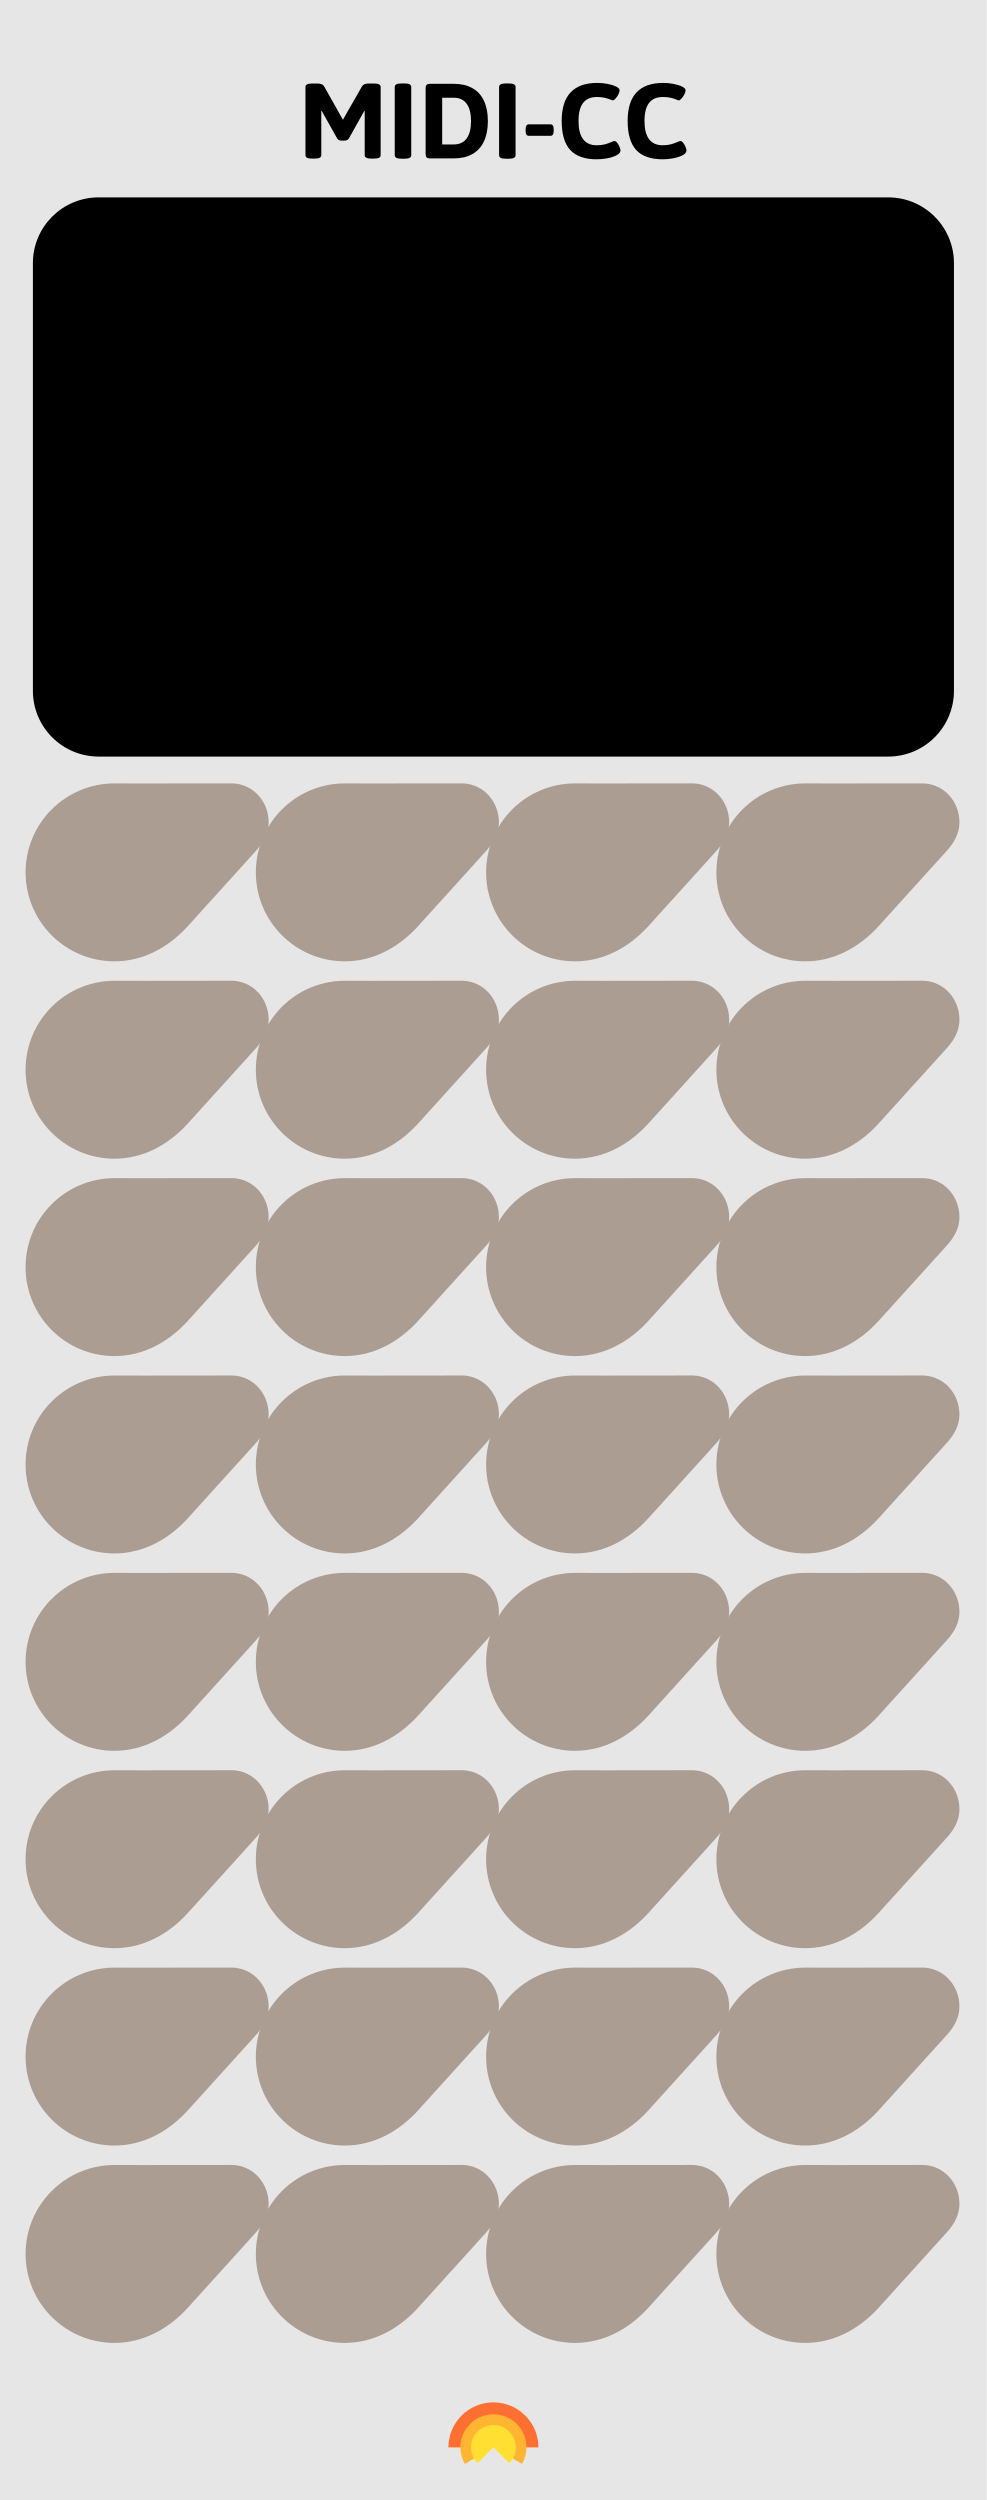
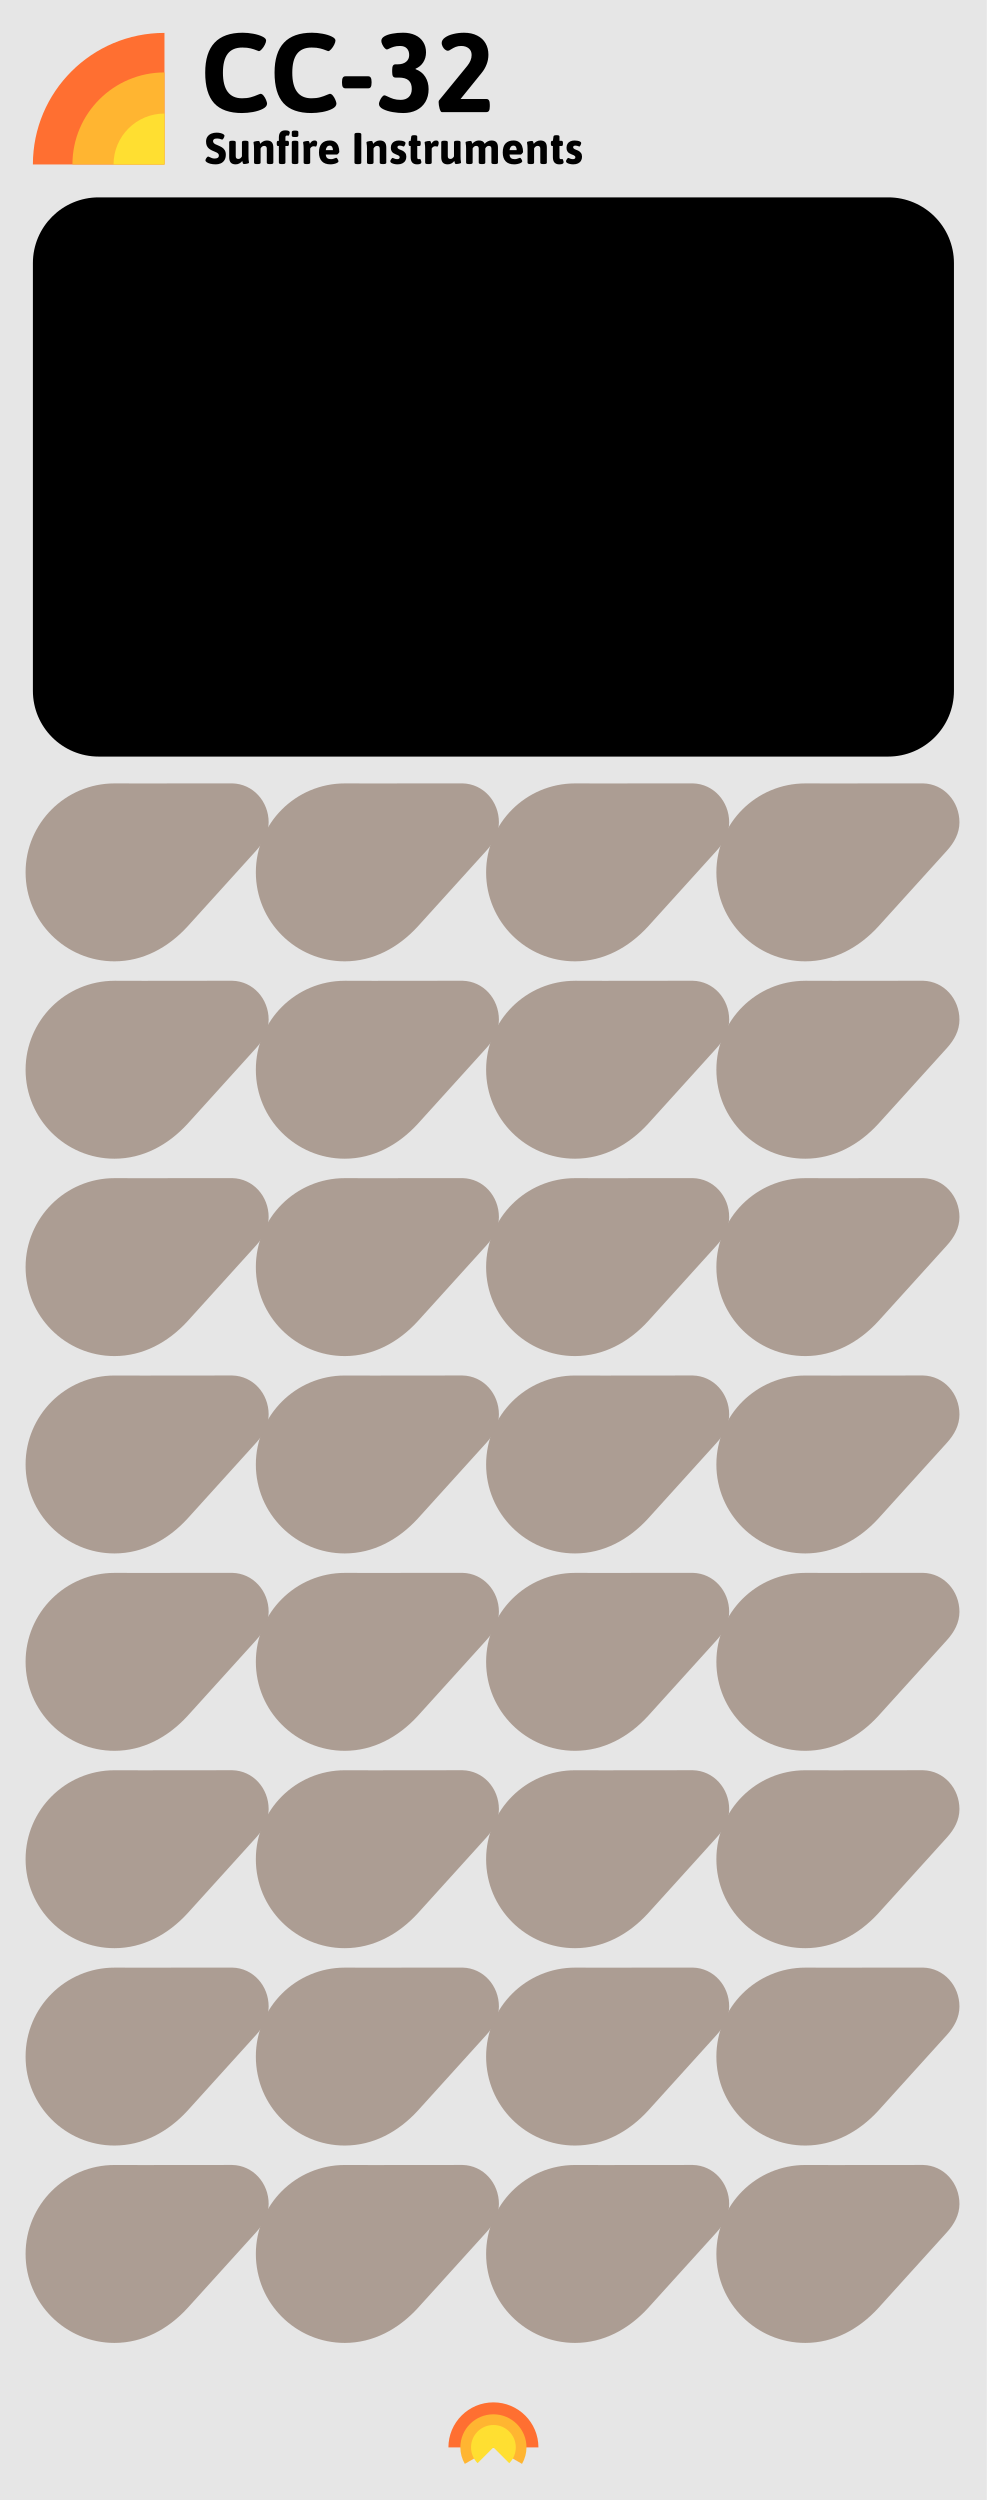
<svg xmlns="http://www.w3.org/2000/svg" width="150" height="380" viewBox="0 0 150 380" version="1.1" id="svg384">
  <defs id="defs378" />
  <g id="layer1" transform="translate(0,-196.4583)">
    <path id="path3831" d="m 0,196.458 h 150 v 380 H 0 Z m 0,0" style="fill:#e6e6e6;fill-opacity:1;fill-rule:nonzero;stroke:none;stroke-width:1.045" />
  </g>
  <g id="layer2">
-     <g aria-label="MIDI-CC" transform="translate(0,-8.08122)" style="font-style:normal;font-variant:normal;font-weight:normal;font-stretch:normal;font-size:40px;line-height:1.25;font-family:Jaldi;-inkscape-font-specification:Jaldi;text-align:center;letter-spacing:0px;word-spacing:0px;text-anchor:middle;fill:#000000;fill-opacity:1;stroke:none" id="flowRoot93">
-       <path d="m 47.405,32.187 q -0.975,0 -0.975,-0.51 V 21.304 q 0,-0.264 0.237,-0.392 0.237,-0.137 0.738,-0.137 h 0.857 q 0.775,0 1.012,0.447 l 2.725,4.84 0.137,0.237 0.137,-0.283 2.743,-4.794 q 0.246,-0.447 1.021,-0.447 h 0.848 q 0.975,0 0.975,0.529 v 10.372 q 0,0.51 -0.975,0.51 h -0.474 q -0.975,0 -0.975,-0.51 V 24.959 l -0.064,-0.018 -2.352,4.202 q -0.21,0.31 -0.647,0.31 h -0.465 q -0.228,0 -0.383,-0.073 -0.155,-0.082 -0.264,-0.237 l -2.361,-4.202 -0.064,0.018 v 6.717 q 0,0.51 -0.966,0.51 z" style="font-size:18.667px" id="path941" />
-       <path d="m 60.977,32.205 q -0.492,0 -0.738,-0.137 -0.237,-0.137 -0.237,-0.392 V 21.304 q 0,-0.538 0.975,-0.538 h 0.565 q 0.501,0 0.729,0.137 0.237,0.137 0.237,0.401 v 10.372 q 0,0.529 -0.966,0.529 z" style="font-size:18.667px" id="path943" />
-       <path d="m 65.342,32.16 q -0.337,0 -0.492,-0.155 -0.155,-0.155 -0.155,-0.492 V 21.459 q 0,-0.337 0.155,-0.483 0.155,-0.155 0.492,-0.155 h 3.628 q 1.668,0 2.826,0.656 1.167,0.647 1.759,1.914 0.602,1.267 0.602,3.09 0,1.832 -0.602,3.099 -0.592,1.267 -1.759,1.923 -1.158,0.656 -2.826,0.656 z m 3.628,-2.124 q 1.294,0 1.96,-0.902 0.665,-0.911 0.665,-2.652 0,-1.732 -0.665,-2.634 -0.665,-0.911 -1.96,-0.911 h -1.759 v 7.1 z" style="font-size:18.667px" id="path945" />
-       <path d="m 76.836,32.205 q -0.492,0 -0.738,-0.137 -0.237,-0.137 -0.237,-0.392 V 21.304 q 0,-0.538 0.975,-0.538 h 0.565 q 0.501,0 0.729,0.137 0.237,0.137 0.237,0.401 v 10.372 q 0,0.529 -0.966,0.529 z" style="font-size:18.667px" id="path947" />
-       <path d="m 80.382,28.724 q -0.255,0 -0.374,-0.191 -0.118,-0.191 -0.118,-0.62 V 27.803 q 0,-0.428 0.118,-0.62 0.118,-0.201 0.374,-0.201 h 3.299 q 0.255,0 0.365,0.201 0.118,0.191 0.118,0.62 v 0.109 q 0,0.428 -0.118,0.62 -0.109,0.191 -0.365,0.191 z" style="font-size:18.667px" id="path949" />
-       <path d="m 90.708,32.296 q -2.734,0 -4.038,-1.422 -1.294,-1.422 -1.294,-4.421 0,-5.77 5.414,-5.77 0.738,0 1.531,0.146 0.793,0.146 1.322,0.41 0.538,0.255 0.538,0.574 0,0.228 -0.182,0.602 -0.182,0.365 -0.438,0.647 -0.246,0.283 -0.438,0.283 -0.046,0 -0.246,-0.091 -0.438,-0.182 -0.921,-0.301 -0.474,-0.128 -1.212,-0.128 -1.431,0 -2.124,0.911 -0.684,0.902 -0.684,2.734 0,1.832 0.693,2.762 0.693,0.93 2.078,0.93 0.72,0 1.249,-0.146 0.538,-0.146 1.048,-0.374 0.027,-0.009 0.164,-0.064 0.137,-0.064 0.201,-0.064 0.237,0 0.456,0.283 0.219,0.273 0.355,0.629 0.137,0.346 0.137,0.501 0,0.447 -0.602,0.757 -0.592,0.31 -1.44,0.465 -0.839,0.146 -1.568,0.146 z" style="font-size:18.667px" id="path951" />
-       <path d="m 100.734,32.296 q -2.734,0 -4.038,-1.422 -1.294,-1.422 -1.294,-4.421 0,-5.77 5.414,-5.77 0.738,0 1.531,0.146 0.793,0.146 1.322,0.41 0.538,0.255 0.538,0.574 0,0.228 -0.182,0.602 -0.182,0.365 -0.438,0.647 -0.246,0.283 -0.438,0.283 -0.046,0 -0.246,-0.091 -0.438,-0.182 -0.921,-0.301 -0.474,-0.128 -1.212,-0.128 -1.431,0 -2.124,0.911 -0.684,0.902 -0.684,2.734 0,1.832 0.693,2.762 0.693,0.93 2.078,0.93 0.72,0 1.249,-0.146 0.538,-0.146 1.048,-0.374 0.027,-0.009 0.164,-0.064 0.137,-0.064 0.201,-0.064 0.237,0 0.456,0.283 0.219,0.273 0.355,0.629 0.137,0.346 0.137,0.501 0,0.447 -0.602,0.757 -0.592,0.31 -1.44,0.465 -0.839,0.146 -1.568,0.146 z" style="font-size:18.667px" id="path953" />
-     </g>
+     <path style="fill:#ff6f31;fill-opacity:1;stroke:none;stroke-width:2;stroke-linejoin:miter;stroke-miterlimit:4;stroke-dasharray:none;stroke-opacity:1" d="M 25,5 A 20,20 0 0 0 5,25 h 20 z" id="rect2223" />
    <g id="g6075" transform="matrix(0.6840482,0,0,0.6840482,23.69638,122.3224)">
      <path id="path5897" d="M 75,355 A 10,10 0 0 0 65,365 H 85 A 10,10 0 0 0 75,355 Z" style="fill:#ff6f31;fill-opacity:1" />
      <path id="circle5902" d="M 75,357.652 A 7.348,7.348 0 0 0 67.652,365 a 7.348,7.348 0 0 0 0.992,3.67 L 75,365 l 6.354,3.668 A 7.348,7.348 0 0 0 82.348,365 7.348,7.348 0 0 0 75,357.652 Z" style="fill:#ffb531;fill-opacity:1;stroke-width:0.735" />
      <path id="circle5904" d="M 75,360.027 A 4.973,4.973 0 0 0 70.027,365 a 4.973,4.973 0 0 0 1.457,3.516 L 75,365 l 3.516,3.516 A 4.973,4.973 0 0 0 79.973,365 4.973,4.973 0 0 0 75,360.027 Z" style="fill:#ffdf31;fill-opacity:1;stroke-width:0.497" />
+     </g>
+     <path style="fill:#ffb531;fill-opacity:1;stroke:none;stroke-width:1.399;stroke-linejoin:miter;stroke-miterlimit:4;stroke-dasharray:1.399, 1.399;stroke-dashoffset:0;stroke-opacity:1" d="M 25,11.01 A 13.99,13.99 0 0 0 11.01,25 H 25 Z" id="circle2554" />
+     <path style="fill:#ffdf31;fill-opacity:1;stroke:none;stroke-width:2;stroke-linejoin:miter;stroke-miterlimit:4;stroke-dasharray:none;stroke-opacity:1" d="M 25,17.26 A 7.74,7.74 0 0 0 17.26,25 H 25 Z" id="rect2567" />
+     <g aria-label="CC-32 " transform="matrix(1.471852,0,0,1.471852,-12.62686,-7.99703)" style="font-style:normal;font-weight:normal;font-size:13.333px;line-height:1.25;font-family:sans-serif;letter-spacing:0px;word-spacing:0px;fill:#000000;fill-opacity:1;stroke:none" id="flowRoot2583">
+       <path d="m 33.579,17.108 q -1.953,0 -2.884,-1.016 -0.924,-1.016 -0.924,-3.158 0,-4.121 3.867,-4.121 0.527,0 1.094,0.104 0.566,0.104 0.944,0.293 0.384,0.182 0.384,0.41 0,0.163 -0.13,0.43 -0.13,0.26 -0.312,0.462 -0.176,0.202 -0.312,0.202 -0.033,0 -0.176,-0.065 -0.312,-0.13 -0.658,-0.215 -0.339,-0.091 -0.866,-0.091 -1.022,0 -1.517,0.651 -0.488,0.645 -0.488,1.953 0,1.309 0.495,1.973 0.495,0.664 1.484,0.664 0.514,0 0.892,-0.104 0.384,-0.104 0.749,-0.267 0.02,-0.006 0.117,-0.046 0.098,-0.046 0.143,-0.046 0.169,0 0.326,0.202 0.156,0.195 0.254,0.449 0.098,0.247 0.098,0.358 0,0.319 -0.43,0.54 -0.423,0.221 -1.029,0.332 -0.599,0.104 -1.12,0.104 z" style="font-style:normal;font-variant:normal;font-weight:normal;font-stretch:normal;font-size:13.333px;line-height:3px;font-family:Jaldi;-inkscape-font-specification:Jaldi" id="path2613" />
+       <path d="m 40.741,17.108 q -1.953,0 -2.884,-1.016 -0.924,-1.016 -0.924,-3.158 0,-4.121 3.867,-4.121 0.527,0 1.094,0.104 0.566,0.104 0.944,0.293 0.384,0.182 0.384,0.41 0,0.163 -0.13,0.43 -0.13,0.26 -0.312,0.462 -0.176,0.202 -0.312,0.202 -0.033,0 -0.176,-0.065 -0.312,-0.13 -0.658,-0.215 -0.339,-0.091 -0.866,-0.091 -1.022,0 -1.517,0.651 -0.488,0.645 -0.488,1.953 0,1.309 0.495,1.973 0.495,0.664 1.484,0.664 0.514,0 0.892,-0.104 0.384,-0.104 0.749,-0.267 0.02,-0.006 0.117,-0.046 0.098,-0.046 0.143,-0.046 0.169,0 0.326,0.202 0.156,0.195 0.254,0.449 0.098,0.247 0.098,0.358 0,0.319 -0.43,0.54 -0.423,0.221 -1.029,0.332 -0.599,0.104 -1.12,0.104 z" style="font-style:normal;font-variant:normal;font-weight:normal;font-stretch:normal;font-size:13.333px;line-height:3px;font-family:Jaldi;-inkscape-font-specification:Jaldi" id="path2615" />
+       <path d="m 44.25,14.556 q -0.182,0 -0.267,-0.137 -0.085,-0.137 -0.085,-0.443 v -0.078 q 0,-0.306 0.085,-0.443 0.085,-0.143 0.267,-0.143 h 2.357 q 0.182,0 0.26,0.143 0.085,0.137 0.085,0.443 v 0.078 q 0,0.306 -0.085,0.443 -0.078,0.137 -0.26,0.137 z" style="font-style:normal;font-variant:normal;font-weight:normal;font-stretch:normal;font-size:13.333px;line-height:3px;font-family:Jaldi;-inkscape-font-specification:Jaldi" id="path2617" />
+       <path d="m 50.227,17.108 q -0.501,0 -1.087,-0.098 -0.586,-0.098 -1.009,-0.312 -0.417,-0.215 -0.417,-0.54 0,-0.117 0.091,-0.332 0.091,-0.215 0.221,-0.378 0.137,-0.169 0.26,-0.169 0.078,0 0.299,0.111 0.312,0.156 0.632,0.26 0.326,0.098 0.742,0.098 0.521,0 0.833,-0.293 0.312,-0.299 0.312,-0.833 0,-0.586 -0.319,-0.879 -0.319,-0.299 -1.035,-0.299 h -0.326 q -0.182,0 -0.267,-0.137 -0.078,-0.137 -0.078,-0.436 V 12.655 q 0,-0.299 0.078,-0.436 0.085,-0.143 0.267,-0.143 h 0.221 q 0.553,0 0.872,-0.26 0.319,-0.26 0.319,-0.697 0,-0.436 -0.241,-0.684 -0.234,-0.254 -0.69,-0.254 -0.391,0 -0.638,0.078 -0.247,0.072 -0.488,0.189 -0.072,0.039 -0.137,0.065 -0.059,0.026 -0.104,0.026 -0.111,0 -0.247,-0.15 -0.137,-0.156 -0.234,-0.365 -0.098,-0.208 -0.098,-0.365 0,-0.28 0.312,-0.469 0.312,-0.189 0.82,-0.28 0.514,-0.098 1.113,-0.098 0.716,0 1.25,0.247 0.54,0.247 0.827,0.71 0.293,0.456 0.293,1.074 0,0.586 -0.293,1.035 -0.286,0.443 -0.788,0.651 v 0.046 q 0.671,0.254 1.009,0.801 0.339,0.54 0.339,1.27 0,0.755 -0.332,1.315 -0.332,0.553 -0.924,0.853 -0.592,0.293 -1.361,0.293 z" style="font-style:normal;font-variant:normal;font-weight:normal;font-stretch:normal;font-size:13.333px;line-height:3px;font-family:Jaldi;-inkscape-font-specification:Jaldi" id="path2619" />
+       <path d="m 54.204,17.01 q -0.124,0 -0.228,-0.365 -0.098,-0.365 -0.098,-0.658 0,-0.111 0.033,-0.176 l 2.93,-3.581 q 0.443,-0.553 0.443,-1.113 0,-0.449 -0.299,-0.69 -0.299,-0.247 -0.781,-0.247 -0.319,0 -0.566,0.098 -0.241,0.098 -0.495,0.26 -0.085,0.059 -0.163,0.098 -0.078,0.039 -0.13,0.039 -0.169,0 -0.326,-0.13 -0.15,-0.13 -0.241,-0.319 -0.091,-0.189 -0.091,-0.345 0,-0.326 0.339,-0.566 0.339,-0.247 0.866,-0.371 0.534,-0.13 1.1,-0.13 0.794,0 1.361,0.293 0.573,0.286 0.866,0.801 0.293,0.508 0.293,1.172 0,0.534 -0.189,1.009 -0.182,0.475 -0.514,0.879 l -2.174,2.689 h 2.669 q 0.182,0 0.267,0.143 0.085,0.137 0.085,0.436 v 0.195 q 0,0.299 -0.085,0.443 -0.085,0.137 -0.267,0.137 z" style="font-style:normal;font-variant:normal;font-weight:normal;font-stretch:normal;font-size:13.333px;line-height:3px;font-family:Jaldi;-inkscape-font-specification:Jaldi" id="path2621" />
+     </g>
+     <g aria-label="Sunfire Instruments" transform="matrix(0.726682,0,0,0.726682,12.00309,2.846058)" style="font-style:normal;font-weight:normal;font-size:13.333px;line-height:1.25;font-family:sans-serif;letter-spacing:0px;word-spacing:0px;fill:#000000;fill-opacity:1;stroke:none" id="flowRoot2605">
+       <path d="m 28.63,30.463 q -0.656,0 -1.156,-0.13 -0.495,-0.135 -0.76,-0.328 -0.26,-0.193 -0.26,-0.365 0,-0.135 0.099,-0.333 0.104,-0.198 0.245,-0.339 0.141,-0.146 0.234,-0.146 0.057,0 0.245,0.099 0.281,0.146 0.531,0.234 0.255,0.089 0.583,0.089 0.365,0 0.615,-0.141 0.255,-0.146 0.255,-0.505 0,-0.208 -0.13,-0.359 Q 29,28.088 28.797,27.984 28.594,27.88 28.245,27.739 L 27.833,27.562 Q 27.458,27.38 27.188,27.161 26.922,26.942 26.75,26.583 26.583,26.224 26.583,25.703 q 0,-0.635 0.312,-1.057 0.312,-0.422 0.812,-0.62 0.5,-0.198 1.073,-0.198 0.469,0 0.849,0.099 0.38,0.094 0.594,0.245 0.219,0.151 0.219,0.302 0,0.125 -0.083,0.323 -0.078,0.193 -0.198,0.339 -0.12,0.146 -0.224,0.146 -0.047,0 -0.167,-0.052 -0.193,-0.078 -0.391,-0.125 -0.193,-0.052 -0.474,-0.052 -0.484,0 -0.672,0.156 -0.188,0.151 -0.188,0.359 0,0.24 0.125,0.401 0.13,0.161 0.323,0.266 0.198,0.104 0.547,0.24 0.526,0.224 0.859,0.427 0.333,0.198 0.573,0.573 0.245,0.375 0.245,0.958 0,0.714 -0.302,1.172 -0.297,0.453 -0.771,0.656 -0.469,0.203 -1.016,0.203 z" style="font-style:normal;font-variant:normal;font-weight:normal;font-stretch:normal;font-size:10.667px;font-family:Jaldi;-inkscape-font-specification:Jaldi" id="path2671" />
+       <path d="m 32.786,30.463 q -0.698,0 -1.031,-0.365 -0.333,-0.37 -0.333,-1.141 V 25.817 q 0,-0.146 0.135,-0.219 0.135,-0.073 0.422,-0.073 h 0.255 q 0.286,0 0.422,0.073 0.135,0.073 0.135,0.219 v 2.932 q 0,0.286 0.13,0.432 0.13,0.146 0.427,0.146 0.255,0 0.443,-0.161 0.193,-0.167 0.297,-0.375 V 25.817 q 0,-0.146 0.135,-0.219 0.135,-0.073 0.422,-0.073 h 0.255 q 0.286,0 0.422,0.073 0.135,0.073 0.135,0.219 v 2.932 q 0,0.438 0.021,0.688 0.026,0.245 0.062,0.458 0.026,0.141 0.026,0.198 0,0.104 -0.193,0.172 -0.193,0.068 -0.443,0.099 -0.245,0.031 -0.396,0.031 -0.167,0 -0.24,-0.13 -0.068,-0.135 -0.109,-0.38 l -0.026,-0.13 q -0.219,0.297 -0.589,0.505 -0.365,0.203 -0.786,0.203 z" style="font-style:normal;font-variant:normal;font-weight:normal;font-stretch:normal;font-size:10.667px;font-family:Jaldi;-inkscape-font-specification:Jaldi" id="path2673" />
+       <path d="m 37.172,30.401 q -0.552,0 -0.552,-0.292 v -2.938 q 0,-0.667 -0.089,-1.109 -0.026,-0.141 -0.026,-0.198 0,-0.104 0.193,-0.167 0.198,-0.068 0.443,-0.099 0.25,-0.031 0.401,-0.031 0.161,0 0.224,0.12 0.068,0.12 0.12,0.349 l 0.031,0.135 Q 38.135,25.88 38.5,25.677 q 0.37,-0.208 0.792,-0.208 0.698,0 1.031,0.365 0.333,0.365 0.333,1.13 v 3.146 q 0,0.292 -0.562,0.292 h -0.255 q -0.552,0 -0.552,-0.292 v -2.938 q 0,-0.281 -0.135,-0.427 -0.13,-0.146 -0.427,-0.146 -0.25,0 -0.443,0.167 -0.193,0.167 -0.292,0.37 v 2.974 q 0,0.292 -0.562,0.292 z" style="font-style:normal;font-variant:normal;font-weight:normal;font-stretch:normal;font-size:10.667px;font-family:Jaldi;-inkscape-font-specification:Jaldi" id="path2675" />
+       <path d="m 42.365,30.401 q -0.552,0 -0.552,-0.292 v -3.484 h -0.167 q -0.146,0 -0.214,-0.109 -0.062,-0.109 -0.062,-0.354 v -0.156 q 0,-0.245 0.062,-0.354 0.068,-0.109 0.214,-0.109 h 0.167 V 24.849 q 0,-1.5 1.349,-1.5 0.927,0 0.927,0.453 0,0.057 -0.036,0.224 -0.036,0.167 -0.104,0.307 -0.062,0.135 -0.146,0.135 -0.042,0 -0.115,-0.016 -0.115,-0.021 -0.172,-0.021 -0.177,0 -0.255,0.094 -0.078,0.089 -0.078,0.302 v 0.714 h 0.464 q 0.146,0 0.208,0.109 0.068,0.109 0.068,0.354 v 0.156 q 0,0.245 -0.068,0.354 -0.062,0.109 -0.208,0.109 h -0.464 v 3.484 q 0,0.292 -0.552,0.292 z m 2.708,-5.656 q -0.292,0 -0.427,-0.073 -0.13,-0.073 -0.13,-0.224 v -0.745 q 0,-0.151 0.135,-0.224 0.135,-0.078 0.422,-0.078 h 0.26 q 0.286,0 0.417,0.078 0.135,0.073 0.135,0.224 v 0.745 q 0,0.151 -0.135,0.224 -0.13,0.073 -0.417,0.073 z m 0,5.656 q -0.557,0 -0.557,-0.292 V 25.817 q 0,-0.146 0.135,-0.219 0.135,-0.073 0.422,-0.073 h 0.26 q 0.286,0 0.417,0.073 0.135,0.073 0.135,0.219 v 4.292 q 0,0.292 -0.552,0.292 z" style="font-style:normal;font-variant:normal;font-weight:normal;font-stretch:normal;font-size:10.667px;font-family:Jaldi;-inkscape-font-specification:Jaldi" id="path2677" />
+       <path d="m 47.547,30.401 q -0.552,0 -0.552,-0.292 v -2.938 q 0,-0.667 -0.089,-1.109 -0.026,-0.141 -0.026,-0.198 0,-0.104 0.193,-0.167 0.198,-0.068 0.443,-0.099 0.25,-0.031 0.401,-0.031 0.161,0 0.224,0.12 0.068,0.12 0.12,0.349 l 0.031,0.135 q 0.177,-0.323 0.406,-0.51 0.234,-0.193 0.599,-0.193 0.302,0 0.417,0.156 0.115,0.151 0.115,0.344 0,0.104 -0.036,0.297 -0.036,0.188 -0.104,0.333 -0.068,0.146 -0.151,0.146 -0.057,0 -0.172,-0.031 -0.156,-0.042 -0.266,-0.042 -0.255,0 -0.448,0.146 -0.188,0.141 -0.286,0.318 v 2.974 q 0,0.292 -0.562,0.292 z" style="font-style:normal;font-variant:normal;font-weight:normal;font-stretch:normal;font-size:10.667px;font-family:Jaldi;-inkscape-font-specification:Jaldi" id="path2679" />
+       <path d="m 52.62,30.463 q -1.219,0 -1.818,-0.651 -0.599,-0.656 -0.599,-1.818 0,-1.307 0.599,-1.917 0.599,-0.609 1.651,-0.609 0.698,0 1.141,0.318 0.448,0.318 0.651,0.854 0.208,0.536 0.208,1.214 0,0.078 -0.094,0.208 -0.089,0.13 -0.203,0.234 -0.115,0.104 -0.177,0.104 h -2.359 q 0.047,0.531 0.312,0.755 0.271,0.219 0.75,0.219 0.26,0 0.469,-0.057 0.214,-0.062 0.453,-0.161 0.146,-0.068 0.198,-0.068 0.094,0 0.203,0.135 0.115,0.13 0.193,0.302 0.083,0.172 0.083,0.266 0,0.214 -0.292,0.365 -0.286,0.151 -0.682,0.229 -0.391,0.078 -0.688,0.078 z m 0.5,-2.974 q 0,-0.427 -0.167,-0.682 -0.167,-0.26 -0.5,-0.26 -0.688,0 -0.833,0.943 z" style="font-style:normal;font-variant:normal;font-weight:normal;font-stretch:normal;font-size:10.667px;font-family:Jaldi;-inkscape-font-specification:Jaldi" id="path2681" />
+       <path d="m 58.182,30.411 q -0.281,0 -0.422,-0.078 -0.135,-0.078 -0.135,-0.224 v -5.927 q 0,-0.307 0.557,-0.307 h 0.323 q 0.286,0 0.417,0.078 0.135,0.078 0.135,0.229 v 5.927 q 0,0.302 -0.552,0.302 z" style="font-style:normal;font-variant:normal;font-weight:normal;font-stretch:normal;font-size:10.667px;font-family:Jaldi;-inkscape-font-specification:Jaldi" id="path2683" />
+       <path d="m 60.797,30.401 q -0.552,0 -0.552,-0.292 v -2.938 q 0,-0.667 -0.089,-1.109 -0.026,-0.141 -0.026,-0.198 0,-0.104 0.193,-0.167 0.198,-0.068 0.443,-0.099 0.25,-0.031 0.401,-0.031 0.161,0 0.224,0.12 0.068,0.12 0.12,0.349 l 0.031,0.135 q 0.219,-0.292 0.583,-0.495 0.37,-0.208 0.792,-0.208 0.698,0 1.031,0.365 0.333,0.365 0.333,1.13 v 3.146 q 0,0.292 -0.562,0.292 h -0.255 q -0.552,0 -0.552,-0.292 v -2.938 q 0,-0.281 -0.135,-0.427 Q 62.646,26.599 62.349,26.599 q -0.25,0 -0.443,0.167 -0.193,0.167 -0.292,0.37 v 2.974 q 0,0.292 -0.562,0.292 z" style="font-style:normal;font-variant:normal;font-weight:normal;font-stretch:normal;font-size:10.667px;font-family:Jaldi;-inkscape-font-specification:Jaldi" id="path2685" />
+       <path d="m 66.656,30.463 q -0.359,0 -0.714,-0.078 -0.354,-0.078 -0.589,-0.224 -0.229,-0.146 -0.229,-0.333 0,-0.115 0.083,-0.286 0.083,-0.172 0.198,-0.297 0.12,-0.13 0.208,-0.13 0.047,0 0.203,0.073 0.182,0.083 0.349,0.135 0.167,0.052 0.38,0.052 0.266,0 0.401,-0.099 0.135,-0.099 0.135,-0.292 0,-0.146 -0.083,-0.24 -0.078,-0.099 -0.203,-0.161 -0.125,-0.062 -0.354,-0.151 l -0.151,-0.057 q -0.297,-0.115 -0.521,-0.26 -0.224,-0.146 -0.38,-0.422 -0.156,-0.281 -0.156,-0.708 0,-0.474 0.203,-0.812 0.208,-0.344 0.589,-0.521 0.38,-0.182 0.896,-0.182 0.297,0 0.62,0.057 0.323,0.057 0.542,0.177 0.224,0.12 0.224,0.302 0,0.104 -0.068,0.281 -0.062,0.177 -0.156,0.312 -0.094,0.135 -0.177,0.135 -0.026,0 -0.146,-0.047 -0.161,-0.068 -0.312,-0.104 -0.146,-0.042 -0.339,-0.042 -0.49,0 -0.49,0.323 0,0.146 0.089,0.25 0.094,0.104 0.229,0.172 0.135,0.068 0.38,0.161 0.281,0.115 0.349,0.146 0.365,0.182 0.583,0.484 0.224,0.297 0.224,0.797 0,0.474 -0.214,0.833 -0.214,0.359 -0.625,0.557 -0.411,0.198 -0.979,0.198 z" style="font-style:normal;font-variant:normal;font-weight:normal;font-stretch:normal;font-size:10.667px;font-family:Jaldi;-inkscape-font-specification:Jaldi" id="path2687" />
+       <path d="m 70.734,30.463 q -0.661,0 -1.01,-0.37 -0.344,-0.375 -0.344,-1.135 v -2.333 h -0.146 q -0.146,0 -0.214,-0.109 -0.062,-0.109 -0.062,-0.354 v -0.156 q 0,-0.245 0.062,-0.354 0.068,-0.109 0.214,-0.109 H 69.38 L 69.5,24.661 q 0.042,-0.292 0.5,-0.292 h 0.292 q 0.24,0 0.349,0.073 0.115,0.073 0.115,0.219 v 0.88 h 0.453 q 0.146,0 0.208,0.109 0.068,0.109 0.068,0.354 v 0.156 q 0,0.245 -0.068,0.354 -0.062,0.109 -0.208,0.109 H 70.755 V 28.974 q 0,0.214 0.073,0.307 0.078,0.094 0.255,0.094 0.052,0 0.141,-0.016 0.089,-0.021 0.109,-0.021 0.083,0 0.146,0.141 0.068,0.135 0.104,0.302 0.042,0.167 0.042,0.224 0,0.458 -0.891,0.458 z" style="font-style:normal;font-variant:normal;font-weight:normal;font-stretch:normal;font-size:10.667px;font-family:Jaldi;-inkscape-font-specification:Jaldi" id="path2689" />
+       <path d="m 72.964,30.401 q -0.552,0 -0.552,-0.292 v -2.938 q 0,-0.667 -0.089,-1.109 -0.026,-0.141 -0.026,-0.198 0,-0.104 0.193,-0.167 0.198,-0.068 0.443,-0.099 0.25,-0.031 0.401,-0.031 0.161,0 0.224,0.12 0.068,0.12 0.12,0.349 l 0.031,0.135 q 0.177,-0.323 0.406,-0.51 0.234,-0.193 0.599,-0.193 0.302,0 0.417,0.156 0.115,0.151 0.115,0.344 0,0.104 -0.036,0.297 -0.036,0.188 -0.104,0.333 -0.068,0.146 -0.151,0.146 -0.057,0 -0.172,-0.031 -0.156,-0.042 -0.266,-0.042 -0.255,0 -0.448,0.146 -0.188,0.141 -0.286,0.318 v 2.974 q 0,0.292 -0.562,0.292 z" style="font-style:normal;font-variant:normal;font-weight:normal;font-stretch:normal;font-size:10.667px;font-family:Jaldi;-inkscape-font-specification:Jaldi" id="path2691" />
+       <path d="m 77.141,30.463 q -0.698,0 -1.031,-0.365 -0.333,-0.37 -0.333,-1.141 V 25.817 q 0,-0.146 0.135,-0.219 0.135,-0.073 0.422,-0.073 h 0.255 q 0.286,0 0.422,0.073 0.135,0.073 0.135,0.219 v 2.932 q 0,0.286 0.13,0.432 0.13,0.146 0.427,0.146 0.255,0 0.443,-0.161 0.193,-0.167 0.297,-0.375 V 25.817 q 0,-0.146 0.135,-0.219 0.135,-0.073 0.422,-0.073 h 0.255 q 0.286,0 0.422,0.073 0.135,0.073 0.135,0.219 v 2.932 q 0,0.438 0.021,0.688 0.026,0.245 0.062,0.458 0.026,0.141 0.026,0.198 0,0.104 -0.193,0.172 -0.193,0.068 -0.443,0.099 -0.245,0.031 -0.396,0.031 -0.167,0 -0.24,-0.13 -0.068,-0.135 -0.109,-0.38 l -0.026,-0.13 q -0.219,0.297 -0.589,0.505 -0.365,0.203 -0.786,0.203 z" style="font-style:normal;font-variant:normal;font-weight:normal;font-stretch:normal;font-size:10.667px;font-family:Jaldi;-inkscape-font-specification:Jaldi" id="path2693" />
+       <path d="m 86.286,25.468 q 0.693,0 1.021,0.365 0.333,0.365 0.333,1.13 v 3.146 q 0,0.292 -0.562,0.292 h -0.255 q -0.552,0 -0.552,-0.292 v -2.938 q 0,-0.281 -0.13,-0.427 -0.125,-0.146 -0.422,-0.146 -0.26,0 -0.443,0.161 -0.177,0.156 -0.286,0.365 v 2.984 q 0,0.292 -0.557,0.292 h -0.26 q -0.552,0 -0.552,-0.292 v -2.938 q 0,-0.281 -0.13,-0.427 -0.125,-0.146 -0.417,-0.146 -0.25,0 -0.443,0.167 -0.188,0.167 -0.286,0.37 v 2.974 q 0,0.292 -0.562,0.292 h -0.255 q -0.552,0 -0.552,-0.292 v -2.938 q 0,-0.667 -0.089,-1.109 -0.026,-0.141 -0.026,-0.198 0,-0.104 0.193,-0.167 0.198,-0.068 0.443,-0.099 0.25,-0.031 0.401,-0.031 0.161,0 0.224,0.12 0.068,0.12 0.12,0.349 l 0.031,0.135 q 0.219,-0.297 0.583,-0.5 0.365,-0.203 0.786,-0.203 0.479,0 0.776,0.172 0.302,0.172 0.443,0.531 0.234,-0.297 0.615,-0.5 0.38,-0.203 0.812,-0.203 z" style="font-style:normal;font-variant:normal;font-weight:normal;font-stretch:normal;font-size:10.667px;font-family:Jaldi;-inkscape-font-specification:Jaldi" id="path2695" />
+       <path d="m 91.057,30.463 q -1.219,0 -1.818,-0.651 -0.599,-0.656 -0.599,-1.818 0,-1.307 0.599,-1.917 0.599,-0.609 1.651,-0.609 0.698,0 1.141,0.318 0.448,0.318 0.651,0.854 0.208,0.536 0.208,1.214 0,0.078 -0.094,0.208 -0.089,0.13 -0.203,0.234 -0.115,0.104 -0.177,0.104 h -2.359 q 0.047,0.531 0.312,0.755 0.271,0.219 0.75,0.219 0.26,0 0.469,-0.057 0.214,-0.062 0.453,-0.161 0.146,-0.068 0.198,-0.068 0.094,0 0.203,0.135 0.115,0.13 0.193,0.302 0.083,0.172 0.083,0.266 0,0.214 -0.292,0.365 -0.286,0.151 -0.682,0.229 -0.391,0.078 -0.688,0.078 z m 0.5,-2.974 q 0,-0.427 -0.167,-0.682 -0.167,-0.26 -0.5,-0.26 -0.688,0 -0.833,0.943 z" style="font-style:normal;font-variant:normal;font-weight:normal;font-stretch:normal;font-size:10.667px;font-family:Jaldi;-inkscape-font-specification:Jaldi" id="path2697" />
+       <path d="m 94.38,30.401 q -0.552,0 -0.552,-0.292 v -2.938 q 0,-0.667 -0.089,-1.109 -0.026,-0.141 -0.026,-0.198 0,-0.104 0.193,-0.167 0.198,-0.068 0.443,-0.099 0.25,-0.031 0.401,-0.031 0.161,0 0.224,0.12 0.068,0.12 0.12,0.349 l 0.031,0.135 q 0.219,-0.292 0.583,-0.495 0.37,-0.208 0.792,-0.208 0.698,0 1.031,0.365 0.333,0.365 0.333,1.13 v 3.146 q 0,0.292 -0.562,0.292 h -0.255 q -0.552,0 -0.552,-0.292 v -2.938 q 0,-0.281 -0.135,-0.427 -0.13,-0.146 -0.427,-0.146 -0.25,0 -0.443,0.167 -0.193,0.167 -0.292,0.37 v 2.974 q 0,0.292 -0.562,0.292 z" style="font-style:normal;font-variant:normal;font-weight:normal;font-stretch:normal;font-size:10.667px;font-family:Jaldi;-inkscape-font-specification:Jaldi" id="path2699" />
+       <path d="m 100.484,30.463 q -0.661,0 -1.01,-0.37 -0.344,-0.375 -0.344,-1.135 V 26.625 H 98.984 q -0.146,0 -0.214,-0.109 -0.062,-0.109 -0.062,-0.354 v -0.156 q 0,-0.245 0.062,-0.354 0.068,-0.109 0.214,-0.109 h 0.146 L 99.25,24.661 q 0.042,-0.292 0.5,-0.292 h 0.292 q 0.24,0 0.349,0.073 0.115,0.073 0.115,0.219 v 0.88 h 0.453 q 0.146,0 0.208,0.109 0.068,0.109 0.068,0.354 v 0.156 q 0,0.245 -0.068,0.354 -0.062,0.109 -0.208,0.109 h -0.453 V 28.974 q 0,0.214 0.073,0.307 0.078,0.094 0.255,0.094 0.052,0 0.141,-0.016 0.088,-0.021 0.109,-0.021 0.083,0 0.146,0.141 0.068,0.135 0.104,0.302 0.042,0.167 0.042,0.224 0,0.458 -0.891,0.458 z" style="font-style:normal;font-variant:normal;font-weight:normal;font-stretch:normal;font-size:10.667px;font-family:Jaldi;-inkscape-font-specification:Jaldi" id="path2701" />
+       <path d="m 103.406,30.463 q -0.359,0 -0.714,-0.078 -0.354,-0.078 -0.589,-0.224 -0.229,-0.146 -0.229,-0.333 0,-0.115 0.083,-0.286 0.083,-0.172 0.198,-0.297 0.12,-0.13 0.208,-0.13 0.047,0 0.203,0.073 0.182,0.083 0.349,0.135 0.167,0.052 0.38,0.052 0.266,0 0.401,-0.099 0.135,-0.099 0.135,-0.292 0,-0.146 -0.083,-0.24 -0.078,-0.099 -0.203,-0.161 -0.125,-0.062 -0.354,-0.151 l -0.151,-0.057 q -0.297,-0.115 -0.521,-0.26 -0.224,-0.146 -0.38,-0.422 -0.156,-0.281 -0.156,-0.708 0,-0.474 0.203,-0.812 0.208,-0.344 0.589,-0.521 0.38,-0.182 0.896,-0.182 0.297,0 0.62,0.057 0.323,0.057 0.542,0.177 0.224,0.12 0.224,0.302 0,0.104 -0.068,0.281 -0.062,0.177 -0.156,0.312 -0.094,0.135 -0.177,0.135 -0.026,0 -0.146,-0.047 -0.161,-0.068 -0.312,-0.104 -0.146,-0.042 -0.339,-0.042 -0.49,0 -0.49,0.323 0,0.146 0.089,0.25 0.094,0.104 0.229,0.172 0.135,0.068 0.38,0.161 0.281,0.115 0.349,0.146 0.365,0.182 0.583,0.484 0.224,0.297 0.224,0.797 0,0.474 -0.214,0.833 -0.214,0.359 -0.625,0.557 -0.411,0.198 -0.979,0.198 z" style="font-style:normal;font-variant:normal;font-weight:normal;font-stretch:normal;font-size:10.667px;font-family:Jaldi;-inkscape-font-specification:Jaldi" id="path2703" />
    </g>
  </g>
  <g id="layer3">
    <path id="path1543" d="m 122.412,119.078 c -7.469,-1e-5 -13.523,6.055 -13.523,13.523 -10e-6,7.469 6.055,13.523 13.523,13.523 4.297,-0.006 8.125,-2.064 11.089,-5.295 l 10.429,-11.526 c 1.123,-1.236 1.904,-2.666 1.906,-4.305 -0.002,-3.171 -2.363,-5.853 -5.533,-5.924 -5.963,-0.025 -11.927,0.041 -17.891,0.002 z" style="fill:#ac9d93;fill-opacity:1;stroke:none;stroke-width:0.5;stroke-miterlimit:4;stroke-dasharray:none;stroke-opacity:1" />
    <path style="fill:#ac9d93;fill-opacity:1;stroke:none;stroke-width:0.5;stroke-miterlimit:4;stroke-dasharray:none;stroke-opacity:1" d="m 87.412,119.078 c -7.469,-1e-5 -13.523,6.055 -13.523,13.523 -1.3e-5,7.469 6.055,13.523 13.523,13.523 4.297,-0.006 8.125,-2.064 11.089,-5.295 l 10.429,-11.526 c 1.123,-1.236 1.904,-2.666 1.906,-4.305 -0.002,-3.171 -2.363,-5.853 -5.533,-5.924 -5.963,-0.025 -11.927,0.041 -17.891,0.002 z" id="path1541" />
    <path id="path1539" d="m 52.412,119.078 c -7.469,-1e-5 -13.523,6.055 -13.523,13.523 -1.3e-5,7.469 6.055,13.523 13.523,13.523 4.297,-0.006 8.125,-2.064 11.089,-5.295 l 10.429,-11.526 c 1.123,-1.236 1.904,-2.666 1.906,-4.305 -0.002,-3.171 -2.363,-5.853 -5.533,-5.924 -5.963,-0.025 -11.927,0.041 -17.891,0.002 z" style="fill:#ac9d93;fill-opacity:1;stroke:none;stroke-width:0.5;stroke-miterlimit:4;stroke-dasharray:none;stroke-opacity:1" />
    <path style="fill:#ac9d93;fill-opacity:1;stroke:none;stroke-width:0.5;stroke-miterlimit:4;stroke-dasharray:none;stroke-opacity:1" d="m 17.412,119.078 c -7.469,-1e-5 -13.523,6.055 -13.523,13.523 -1.27e-5,7.469 6.055,13.523 13.523,13.523 4.297,-0.006 8.125,-2.064 11.089,-5.295 l 10.429,-11.526 c 1.123,-1.236 1.904,-2.666 1.906,-4.305 -0.002,-3.171 -2.363,-5.853 -5.533,-5.924 -5.963,-0.025 -11.927,0.041 -17.891,0.002 z" id="path1532" />
    <g transform="matrix(0.4,0,0,0.4,22,71)" id="g1241" />
    <rect style="fill:#000000;fill-opacity:1;stroke-width:1.08" id="rect4192" width="140" height="85" x="5" y="30" ry="10" />
    <path style="fill:#ac9d93;fill-opacity:1;stroke:none;stroke-width:0.5;stroke-miterlimit:4;stroke-dasharray:none;stroke-opacity:1" d="m 122.412,149.078 c -7.469,-1e-5 -13.523,6.055 -13.523,13.523 -10e-6,7.469 6.055,13.523 13.523,13.523 4.297,-0.006 8.125,-2.064 11.089,-5.295 l 10.429,-11.526 c 1.123,-1.236 1.904,-2.666 1.906,-4.305 -0.002,-3.171 -2.363,-5.853 -5.533,-5.924 -5.963,-0.025 -11.927,0.041 -17.891,0.002 z" id="path1553" />
    <path id="path1555" d="m 87.412,149.078 c -7.469,-1e-5 -13.523,6.055 -13.523,13.523 -1.3e-5,7.469 6.055,13.523 13.523,13.523 4.297,-0.006 8.125,-2.064 11.089,-5.295 l 10.429,-11.526 c 1.123,-1.236 1.904,-2.666 1.906,-4.305 -0.002,-3.171 -2.363,-5.853 -5.533,-5.924 -5.963,-0.025 -11.927,0.041 -17.891,0.002 z" style="fill:#ac9d93;fill-opacity:1;stroke:none;stroke-width:0.5;stroke-miterlimit:4;stroke-dasharray:none;stroke-opacity:1" />
    <path style="fill:#ac9d93;fill-opacity:1;stroke:none;stroke-width:0.5;stroke-miterlimit:4;stroke-dasharray:none;stroke-opacity:1" d="m 52.412,149.078 c -7.469,-1e-5 -13.523,6.055 -13.523,13.523 -1.3e-5,7.469 6.055,13.523 13.523,13.523 4.297,-0.006 8.125,-2.064 11.089,-5.295 l 10.429,-11.526 c 1.123,-1.236 1.904,-2.666 1.906,-4.305 -0.002,-3.171 -2.363,-5.853 -5.533,-5.924 -5.963,-0.025 -11.927,0.041 -17.891,0.002 z" id="path1557" />
    <path id="path1559" d="m 17.412,149.078 c -7.469,-1e-5 -13.523,6.055 -13.523,13.523 -1.27e-5,7.469 6.055,13.523 13.523,13.523 4.297,-0.006 8.125,-2.064 11.089,-5.295 l 10.429,-11.526 c 1.123,-1.236 1.904,-2.666 1.906,-4.305 -0.002,-3.171 -2.363,-5.853 -5.533,-5.924 -5.963,-0.025 -11.927,0.041 -17.891,0.002 z" style="fill:#ac9d93;fill-opacity:1;stroke:none;stroke-width:0.5;stroke-miterlimit:4;stroke-dasharray:none;stroke-opacity:1" />
    <path style="fill:#ac9d93;fill-opacity:1;stroke:none;stroke-width:0.5;stroke-miterlimit:4;stroke-dasharray:none;stroke-opacity:1" d="m 122.412,179.078 c -7.469,-1e-5 -13.523,6.055 -13.523,13.523 -10e-6,7.469 6.055,13.523 13.523,13.523 4.297,-0.006 8.125,-2.064 11.089,-5.295 l 10.429,-11.526 c 1.123,-1.236 1.904,-2.666 1.906,-4.305 -0.002,-3.171 -2.363,-5.853 -5.533,-5.924 -5.963,-0.025 -11.927,0.041 -17.891,0.002 z" id="path1561" />
    <path id="path1563" d="m 87.412,179.078 c -7.469,-1e-5 -13.523,6.055 -13.523,13.523 -1.3e-5,7.469 6.055,13.523 13.523,13.523 4.297,-0.006 8.125,-2.064 11.089,-5.295 l 10.429,-11.526 c 1.123,-1.236 1.904,-2.666 1.906,-4.305 -0.002,-3.171 -2.363,-5.853 -5.533,-5.924 -5.963,-0.025 -11.927,0.041 -17.891,0.002 z" style="fill:#ac9d93;fill-opacity:1;stroke:none;stroke-width:0.5;stroke-miterlimit:4;stroke-dasharray:none;stroke-opacity:1" />
    <path style="fill:#ac9d93;fill-opacity:1;stroke:none;stroke-width:0.5;stroke-miterlimit:4;stroke-dasharray:none;stroke-opacity:1" d="m 52.412,179.078 c -7.469,-1e-5 -13.523,6.055 -13.523,13.523 -1.3e-5,7.469 6.055,13.523 13.523,13.523 4.297,-0.006 8.125,-2.064 11.089,-5.295 l 10.429,-11.526 c 1.123,-1.236 1.904,-2.666 1.906,-4.305 -0.002,-3.171 -2.363,-5.853 -5.533,-5.924 -5.963,-0.025 -11.927,0.041 -17.891,0.002 z" id="path1565" />
    <path id="path1567" d="m 17.412,179.078 c -7.469,-1e-5 -13.523,6.055 -13.523,13.523 -1.27e-5,7.469 6.055,13.523 13.523,13.523 4.297,-0.006 8.125,-2.064 11.089,-5.295 l 10.429,-11.526 c 1.123,-1.236 1.904,-2.666 1.906,-4.305 -0.002,-3.171 -2.363,-5.853 -5.533,-5.924 -5.963,-0.025 -11.927,0.041 -17.891,0.002 z" style="fill:#ac9d93;fill-opacity:1;stroke:none;stroke-width:0.5;stroke-miterlimit:4;stroke-dasharray:none;stroke-opacity:1" />
    <path id="path1569" d="m 122.412,209.078 c -7.469,-1e-5 -13.523,6.055 -13.523,13.523 -10e-6,7.469 6.055,13.523 13.523,13.523 4.297,-0.006 8.125,-2.064 11.089,-5.295 l 10.429,-11.526 c 1.123,-1.236 1.904,-2.666 1.906,-4.305 -0.002,-3.171 -2.363,-5.853 -5.533,-5.924 -5.963,-0.025 -11.927,0.041 -17.891,0.002 z" style="fill:#ac9d93;fill-opacity:1;stroke:none;stroke-width:0.5;stroke-miterlimit:4;stroke-dasharray:none;stroke-opacity:1" />
    <path style="fill:#ac9d93;fill-opacity:1;stroke:none;stroke-width:0.5;stroke-miterlimit:4;stroke-dasharray:none;stroke-opacity:1" d="m 87.412,209.078 c -7.469,-1e-5 -13.523,6.055 -13.523,13.523 -1.3e-5,7.469 6.055,13.523 13.523,13.523 4.297,-0.006 8.125,-2.064 11.089,-5.295 l 10.429,-11.526 c 1.123,-1.236 1.904,-2.666 1.906,-4.305 -0.002,-3.171 -2.363,-5.853 -5.533,-5.924 -5.963,-0.025 -11.927,0.041 -17.891,0.002 z" id="path1571" />
    <path id="path1573" d="m 52.412,209.078 c -7.469,-1e-5 -13.523,6.055 -13.523,13.523 -1.3e-5,7.469 6.055,13.523 13.523,13.523 4.297,-0.006 8.125,-2.064 11.089,-5.295 l 10.429,-11.526 c 1.123,-1.236 1.904,-2.666 1.906,-4.305 -0.002,-3.171 -2.363,-5.853 -5.533,-5.924 -5.963,-0.025 -11.927,0.041 -17.891,0.002 z" style="fill:#ac9d93;fill-opacity:1;stroke:none;stroke-width:0.5;stroke-miterlimit:4;stroke-dasharray:none;stroke-opacity:1" />
    <path style="fill:#ac9d93;fill-opacity:1;stroke:none;stroke-width:0.5;stroke-miterlimit:4;stroke-dasharray:none;stroke-opacity:1" d="m 17.412,209.078 c -7.469,-1e-5 -13.523,6.055 -13.523,13.523 -1.27e-5,7.469 6.055,13.523 13.523,13.523 4.297,-0.006 8.125,-2.064 11.089,-5.295 l 10.429,-11.526 c 1.123,-1.236 1.904,-2.666 1.906,-4.305 -0.002,-3.171 -2.363,-5.853 -5.533,-5.924 -5.963,-0.025 -11.927,0.041 -17.891,0.002 z" id="path1575" />
    <path id="path1577" d="m 122.412,239.078 c -7.469,-1e-5 -13.523,6.055 -13.523,13.523 -10e-6,7.469 6.055,13.523 13.523,13.523 4.297,-0.006 8.125,-2.064 11.089,-5.295 l 10.429,-11.526 c 1.123,-1.236 1.904,-2.666 1.906,-4.305 -0.002,-3.171 -2.363,-5.853 -5.533,-5.924 -5.963,-0.025 -11.927,0.041 -17.891,0.002 z" style="fill:#ac9d93;fill-opacity:1;stroke:none;stroke-width:0.5;stroke-miterlimit:4;stroke-dasharray:none;stroke-opacity:1" />
    <path style="fill:#ac9d93;fill-opacity:1;stroke:none;stroke-width:0.5;stroke-miterlimit:4;stroke-dasharray:none;stroke-opacity:1" d="m 87.412,239.078 c -7.469,-1e-5 -13.523,6.055 -13.523,13.523 -1.3e-5,7.469 6.055,13.523 13.523,13.523 4.297,-0.006 8.125,-2.064 11.089,-5.295 l 10.429,-11.526 c 1.123,-1.236 1.904,-2.666 1.906,-4.305 -0.002,-3.171 -2.363,-5.853 -5.533,-5.924 -5.963,-0.025 -11.927,0.041 -17.891,0.002 z" id="path1579" />
    <path id="path1581" d="m 52.412,239.078 c -7.469,-1e-5 -13.523,6.055 -13.523,13.523 -1.3e-5,7.469 6.055,13.523 13.523,13.523 4.297,-0.006 8.125,-2.064 11.089,-5.295 l 10.429,-11.526 c 1.123,-1.236 1.904,-2.666 1.906,-4.305 -0.002,-3.171 -2.363,-5.853 -5.533,-5.924 -5.963,-0.025 -11.927,0.041 -17.891,0.002 z" style="fill:#ac9d93;fill-opacity:1;stroke:none;stroke-width:0.5;stroke-miterlimit:4;stroke-dasharray:none;stroke-opacity:1" />
    <path style="fill:#ac9d93;fill-opacity:1;stroke:none;stroke-width:0.5;stroke-miterlimit:4;stroke-dasharray:none;stroke-opacity:1" d="m 17.412,239.078 c -7.469,-1e-5 -13.523,6.055 -13.523,13.523 -1.27e-5,7.469 6.055,13.523 13.523,13.523 4.297,-0.006 8.125,-2.064 11.089,-5.295 l 10.429,-11.526 c 1.123,-1.236 1.904,-2.666 1.906,-4.305 -0.002,-3.171 -2.363,-5.853 -5.533,-5.924 -5.963,-0.025 -11.927,0.041 -17.891,0.002 z" id="path1583" />
    <path id="path1585" d="m 122.412,269.078 c -7.469,-1e-5 -13.523,6.055 -13.523,13.523 -10e-6,7.469 6.055,13.523 13.523,13.523 4.297,-0.006 8.125,-2.064 11.089,-5.295 l 10.429,-11.526 c 1.123,-1.236 1.904,-2.666 1.906,-4.305 -0.002,-3.171 -2.363,-5.853 -5.533,-5.924 -5.963,-0.025 -11.927,0.041 -17.891,0.002 z" style="fill:#ac9d93;fill-opacity:1;stroke:none;stroke-width:0.5;stroke-miterlimit:4;stroke-dasharray:none;stroke-opacity:1" />
    <path style="fill:#ac9d93;fill-opacity:1;stroke:none;stroke-width:0.5;stroke-miterlimit:4;stroke-dasharray:none;stroke-opacity:1" d="m 87.412,269.078 c -7.469,-1e-5 -13.523,6.055 -13.523,13.523 -1.3e-5,7.469 6.055,13.523 13.523,13.523 4.297,-0.006 8.125,-2.064 11.089,-5.295 l 10.429,-11.526 c 1.123,-1.236 1.904,-2.666 1.906,-4.305 -0.002,-3.171 -2.363,-5.853 -5.533,-5.924 -5.963,-0.025 -11.927,0.041 -17.891,0.002 z" id="path1587" />
    <path id="path1589" d="m 52.412,269.078 c -7.469,-1e-5 -13.523,6.055 -13.523,13.523 -1.3e-5,7.469 6.055,13.523 13.523,13.523 4.297,-0.006 8.125,-2.064 11.089,-5.295 l 10.429,-11.526 c 1.123,-1.236 1.904,-2.666 1.906,-4.305 -0.002,-3.171 -2.363,-5.853 -5.533,-5.924 -5.963,-0.025 -11.927,0.041 -17.891,0.002 z" style="fill:#ac9d93;fill-opacity:1;stroke:none;stroke-width:0.5;stroke-miterlimit:4;stroke-dasharray:none;stroke-opacity:1" />
    <path style="fill:#ac9d93;fill-opacity:1;stroke:none;stroke-width:0.5;stroke-miterlimit:4;stroke-dasharray:none;stroke-opacity:1" d="m 17.412,269.078 c -7.469,-1e-5 -13.523,6.055 -13.523,13.523 -1.27e-5,7.469 6.055,13.523 13.523,13.523 4.297,-0.006 8.125,-2.064 11.089,-5.295 l 10.429,-11.526 c 1.123,-1.236 1.904,-2.666 1.906,-4.305 -0.002,-3.171 -2.363,-5.853 -5.533,-5.924 -5.963,-0.025 -11.927,0.041 -17.891,0.002 z" id="path1591" />
    <path style="fill:#ac9d93;fill-opacity:1;stroke:none;stroke-width:0.5;stroke-miterlimit:4;stroke-dasharray:none;stroke-opacity:1" d="m 122.412,299.078 c -7.469,-1e-5 -13.523,6.055 -13.523,13.523 -10e-6,7.469 6.055,13.523 13.523,13.523 4.297,-0.006 8.125,-2.064 11.089,-5.295 l 10.429,-11.526 c 1.123,-1.236 1.904,-2.666 1.906,-4.305 -0.002,-3.171 -2.363,-5.853 -5.533,-5.924 -5.963,-0.025 -11.927,0.041 -17.891,0.002 z" id="path1593" />
    <path id="path1595" d="m 87.412,299.078 c -7.469,-1e-5 -13.523,6.055 -13.523,13.523 -1.3e-5,7.469 6.055,13.523 13.523,13.523 4.297,-0.006 8.125,-2.064 11.089,-5.295 l 10.429,-11.526 c 1.123,-1.236 1.904,-2.666 1.906,-4.305 -0.002,-3.171 -2.363,-5.853 -5.533,-5.924 -5.963,-0.025 -11.927,0.041 -17.891,0.002 z" style="fill:#ac9d93;fill-opacity:1;stroke:none;stroke-width:0.5;stroke-miterlimit:4;stroke-dasharray:none;stroke-opacity:1" />
    <path style="fill:#ac9d93;fill-opacity:1;stroke:none;stroke-width:0.5;stroke-miterlimit:4;stroke-dasharray:none;stroke-opacity:1" d="m 52.412,299.078 c -7.469,-1e-5 -13.523,6.055 -13.523,13.523 -1.3e-5,7.469 6.055,13.523 13.523,13.523 4.297,-0.006 8.125,-2.064 11.089,-5.295 l 10.429,-11.526 c 1.123,-1.236 1.904,-2.666 1.906,-4.305 -0.002,-3.171 -2.363,-5.853 -5.533,-5.924 -5.963,-0.025 -11.927,0.041 -17.891,0.002 z" id="path1597" />
    <path id="path1599" d="m 17.412,299.078 c -7.469,-1e-5 -13.523,6.055 -13.523,13.523 -1.27e-5,7.469 6.055,13.523 13.523,13.523 4.297,-0.006 8.125,-2.064 11.089,-5.295 l 10.429,-11.526 c 1.123,-1.236 1.904,-2.666 1.906,-4.305 -0.002,-3.171 -2.363,-5.853 -5.533,-5.924 -5.963,-0.025 -11.927,0.041 -17.891,0.002 z" style="fill:#ac9d93;fill-opacity:1;stroke:none;stroke-width:0.5;stroke-miterlimit:4;stroke-dasharray:none;stroke-opacity:1" />
    <path id="path1601" d="m 122.412,329.078 c -7.469,-1e-5 -13.523,6.055 -13.523,13.523 -10e-6,7.469 6.055,13.523 13.523,13.523 4.297,-0.006 8.125,-2.064 11.089,-5.295 l 10.429,-11.526 c 1.123,-1.236 1.904,-2.666 1.906,-4.305 -0.002,-3.171 -2.363,-5.853 -5.533,-5.924 -5.963,-0.025 -11.927,0.041 -17.891,0.002 z" style="fill:#ac9d93;fill-opacity:1;stroke:none;stroke-width:0.5;stroke-miterlimit:4;stroke-dasharray:none;stroke-opacity:1" />
    <path style="fill:#ac9d93;fill-opacity:1;stroke:none;stroke-width:0.5;stroke-miterlimit:4;stroke-dasharray:none;stroke-opacity:1" d="m 87.412,329.078 c -7.469,-1e-5 -13.523,6.055 -13.523,13.523 -1.3e-5,7.469 6.055,13.523 13.523,13.523 4.297,-0.006 8.125,-2.064 11.089,-5.295 l 10.429,-11.526 c 1.123,-1.236 1.904,-2.666 1.906,-4.305 -0.002,-3.171 -2.363,-5.853 -5.533,-5.924 -5.963,-0.025 -11.927,0.041 -17.891,0.002 z" id="path1603" />
    <path id="path1605" d="m 52.412,329.078 c -7.469,-1e-5 -13.523,6.055 -13.523,13.523 -1.3e-5,7.469 6.055,13.523 13.523,13.523 4.297,-0.006 8.125,-2.064 11.089,-5.295 l 10.429,-11.526 c 1.123,-1.236 1.904,-2.666 1.906,-4.305 -0.002,-3.171 -2.363,-5.853 -5.533,-5.924 -5.963,-0.025 -11.927,0.041 -17.891,0.002 z" style="fill:#ac9d93;fill-opacity:1;stroke:none;stroke-width:0.5;stroke-miterlimit:4;stroke-dasharray:none;stroke-opacity:1" />
    <path style="fill:#ac9d93;fill-opacity:1;stroke:none;stroke-width:0.5;stroke-miterlimit:4;stroke-dasharray:none;stroke-opacity:1" d="m 17.412,329.078 c -7.469,-1e-5 -13.523,6.055 -13.523,13.523 -1.27e-5,7.469 6.055,13.523 13.523,13.523 4.297,-0.006 8.125,-2.064 11.089,-5.295 l 10.429,-11.526 c 1.123,-1.236 1.904,-2.666 1.906,-4.305 -0.002,-3.171 -2.363,-5.853 -5.533,-5.924 -5.963,-0.025 -11.927,0.041 -17.891,0.002 z" id="path1607" />
  </g>
</svg>
